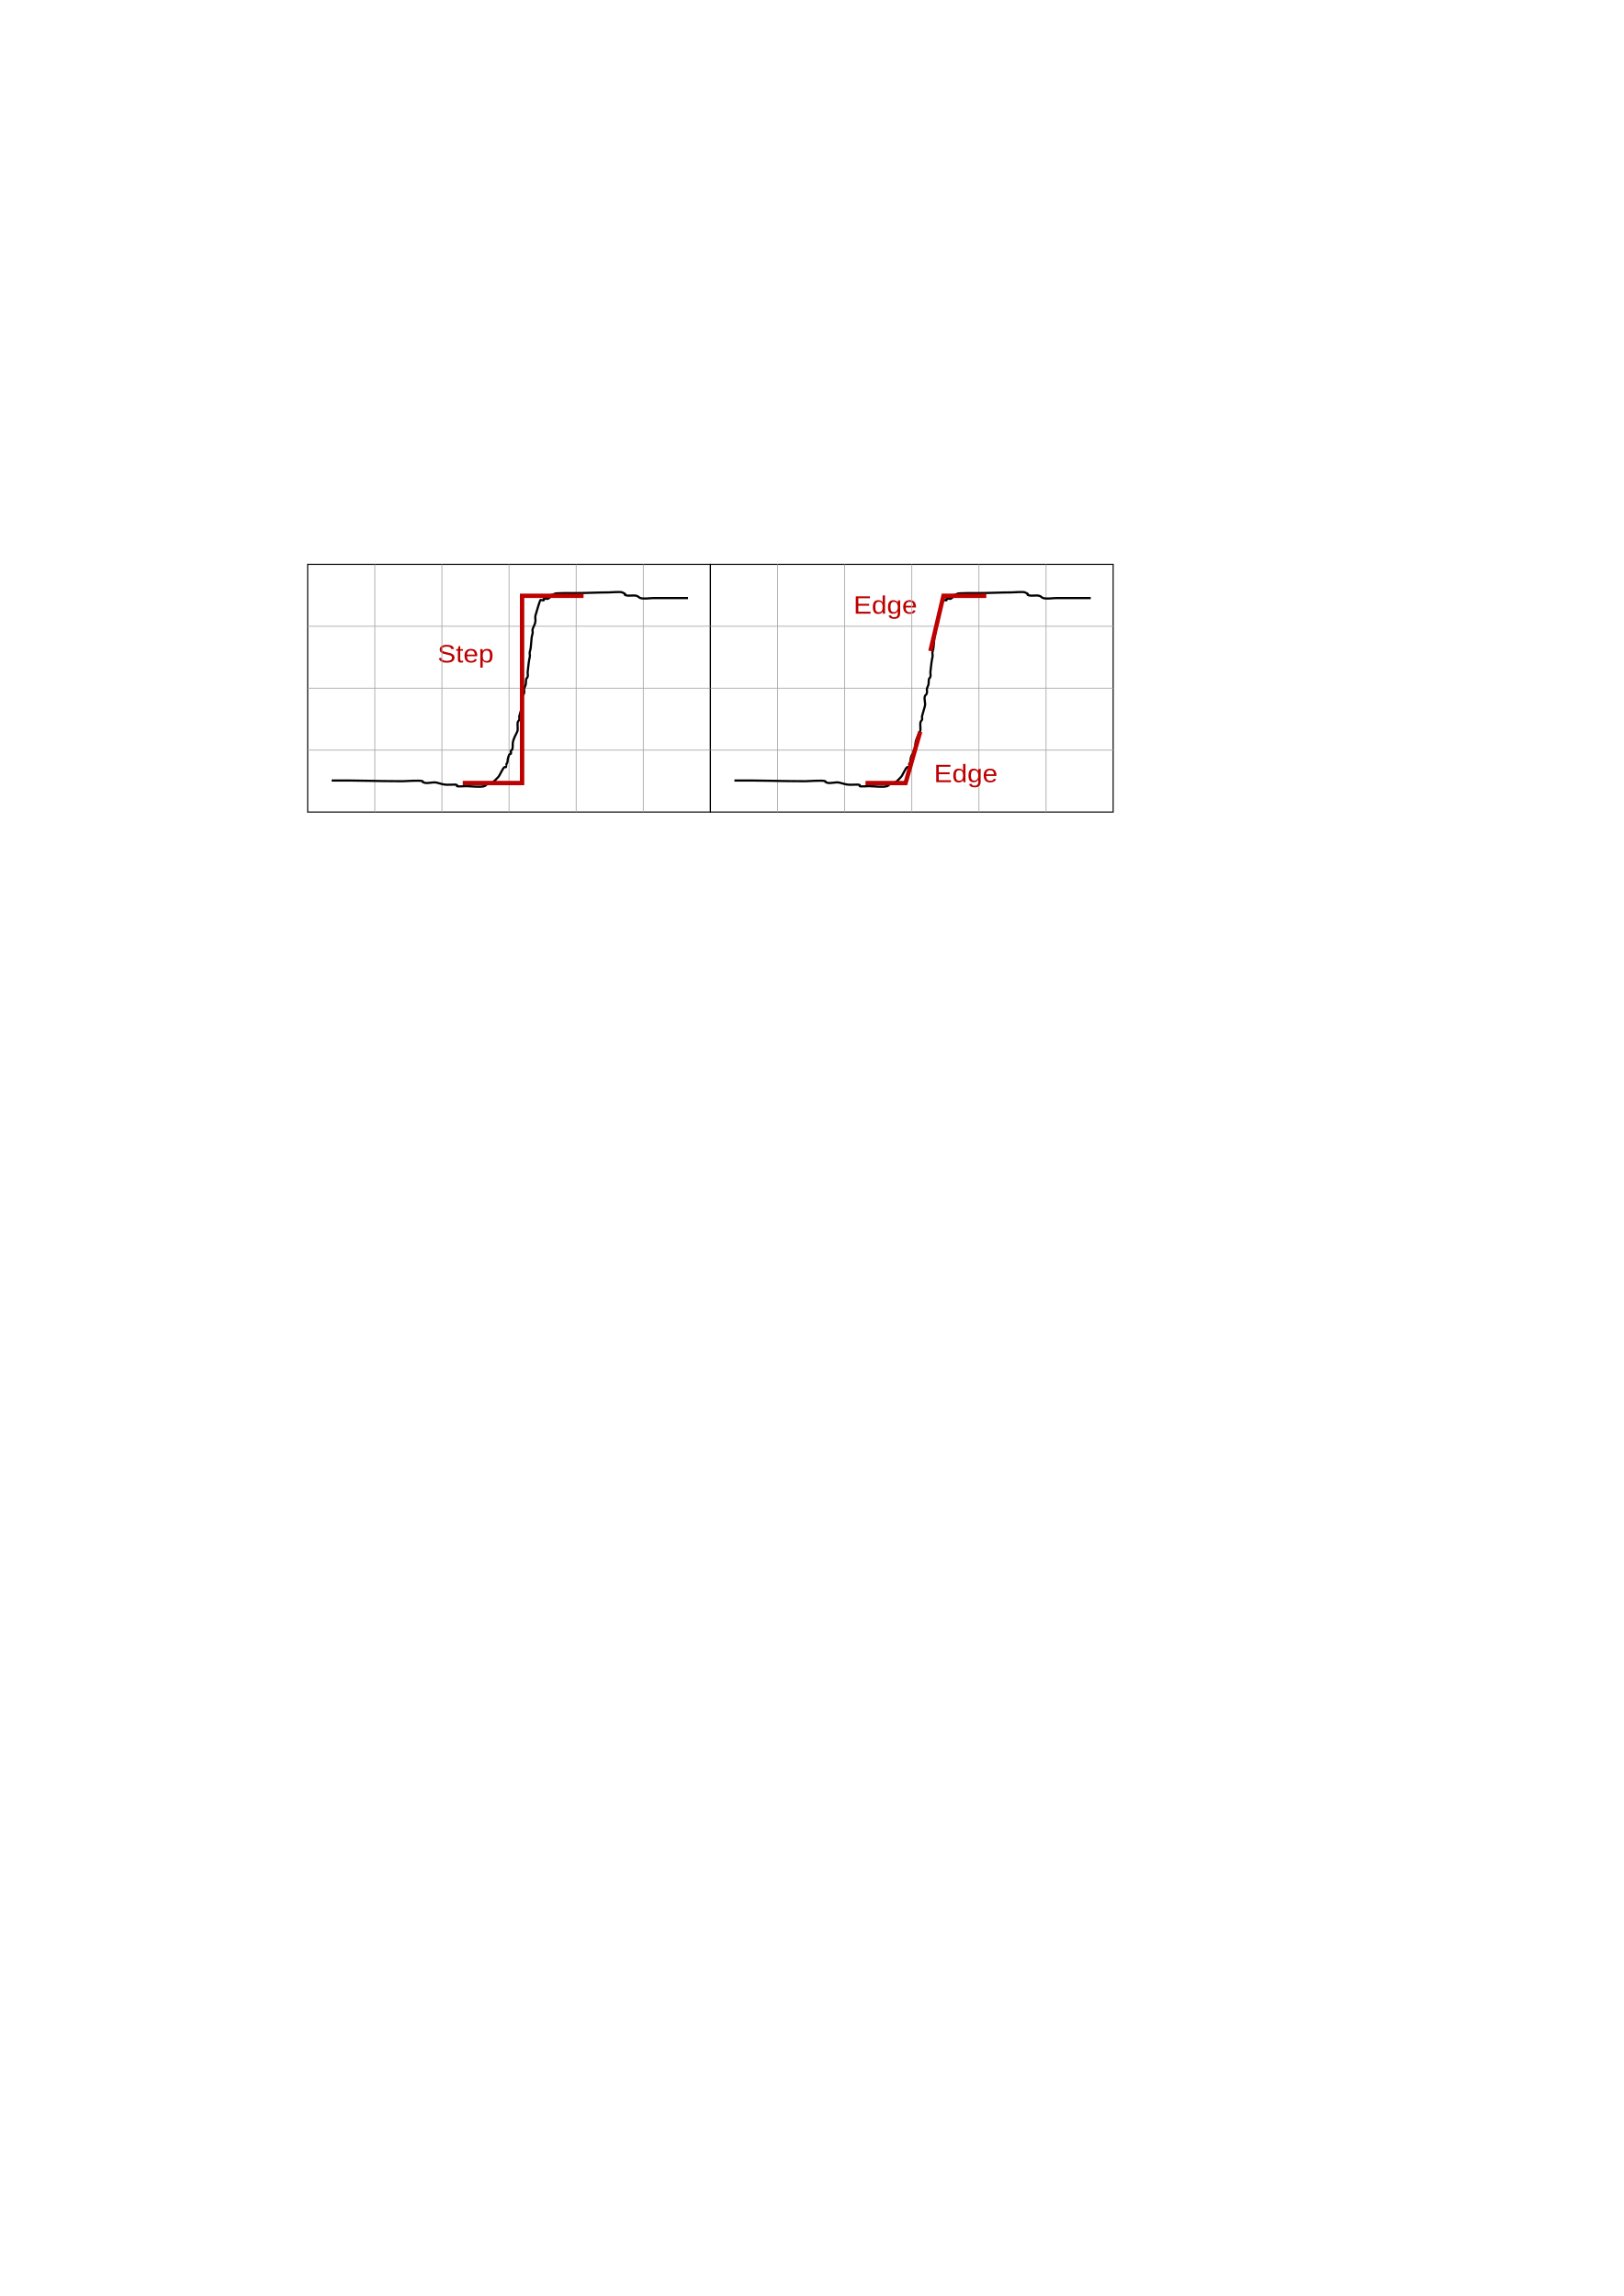
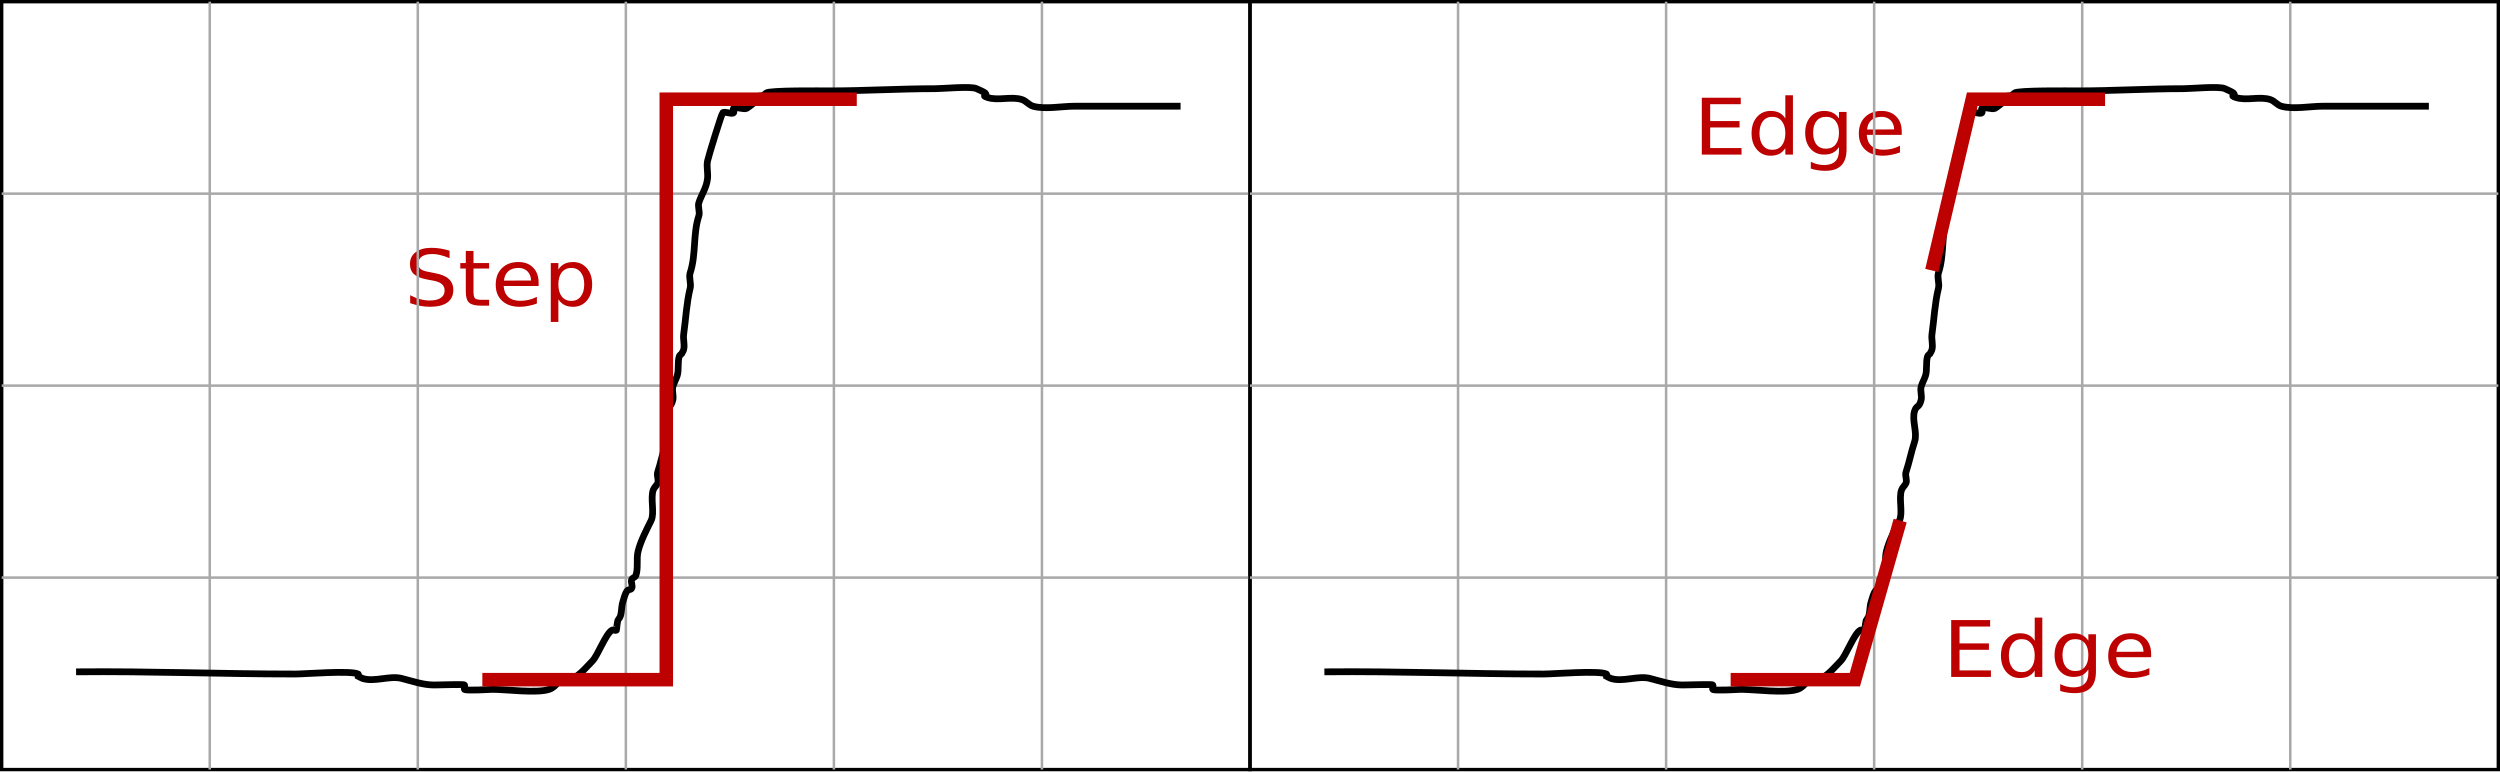
- <svg xmlns="http://www.w3.org/2000/svg" width="744.094" height="1052.362" id="svg2" version="1.1">
+ <svg xmlns="http://www.w3.org/2000/svg" width="369.634" height="114.033" id="svg2" version="1.1">
  <defs id="defs4">
    </defs>
-   <g id="layer1">
+   <g id="layer1" transform="translate(-140.7474,-258.4114)">
    <rect style="color:#000000;fill:none;stroke:#000000;stroke-width:0.5;stroke-linecap:butt;stroke-linejoin:miter;stroke-miterlimit:4;stroke-opacity:1;stroke-dasharray:none;stroke-dashoffset:0;marker:none;visibility:visible;display:inline;overflow:visible;enable-background:accumulate" id="rect2818" width="184.567" height="113.533" x="140.997" y="258.661" />
-     <text xml:space="preserve" style="font-size:12px;font-style:normal;font-variant:normal;font-weight:normal;font-stretch:normal;text-align:start;line-height:125%;writing-mode:lr-tb;text-anchor:start;fill:#bd0000;font-family:Liberation Sans;-inkscape-font-specification:Liberation Sans" x="192.624" y="316.073" id="text2824" transform="scale(1.041049,0.9605696)">
+     <text xml:space="preserve" style="font-size:12px;font-style:normal;font-variant:normal;font-weight:normal;font-stretch:normal;text-align:start;line-height:125%;writing-mode:lr-tb;text-anchor:start;fill:#bd0000;font-family:DejaVu Sans;-inkscape-font-specification:DejaVu Sans" x="192.624" y="316.073" id="text2824" transform="scale(1.041049,0.9605696)">
      <tspan id="tspan2826" x="192.624" y="316.073">Step</tspan>
    </text>
    <path style="color:#000000;fill:none;stroke:#a9a9a9;stroke-width:0.375;stroke-linecap:butt;stroke-linejoin:miter;stroke-miterlimit:4;stroke-opacity:1;stroke-dasharray:none;stroke-dashoffset:0;marker:none;visibility:visible;display:inline;overflow:visible;enable-background:accumulate" d="m 171.759,258.661 0,113.532" id="path3616" />
    <path style="color:#000000;fill:none;stroke:#a9a9a9;stroke-width:0.375;stroke-linecap:butt;stroke-linejoin:miter;stroke-miterlimit:4;stroke-opacity:1;stroke-dasharray:none;stroke-dashoffset:0;marker:none;visibility:visible;display:inline;overflow:visible;enable-background:accumulate" d="m 202.52,258.661 0,113.532" id="path3616-1" />
    <path style="color:#000000;fill:none;stroke:#a9a9a9;stroke-width:0.375;stroke-linecap:butt;stroke-linejoin:miter;stroke-miterlimit:4;stroke-opacity:1;stroke-dasharray:none;stroke-dashoffset:0;marker:none;visibility:visible;display:inline;overflow:visible;enable-background:accumulate" d="m 233.281,258.661 -10e-6,113.532" id="path3616-2" />
    <path style="color:#000000;fill:none;stroke:#a9a9a9;stroke-width:0.375;stroke-linecap:butt;stroke-linejoin:miter;stroke-miterlimit:4;stroke-opacity:1;stroke-dasharray:none;stroke-dashoffset:0;marker:none;visibility:visible;display:inline;overflow:visible;enable-background:accumulate" d="m 264.042,258.661 -10e-6,113.532" id="path3616-9" />
    <path style="color:#000000;fill:none;stroke:#a9a9a9;stroke-width:0.375;stroke-linecap:butt;stroke-linejoin:miter;stroke-miterlimit:4;stroke-opacity:1;stroke-dasharray:none;stroke-dashoffset:0;marker:none;visibility:visible;display:inline;overflow:visible;enable-background:accumulate" d="m 294.803,258.661 0,113.532" id="path3616-12" />
    <path style="color:#000000;fill:none;stroke:#a9a9a9;stroke-width:0.375;stroke-linecap:butt;stroke-linejoin:miter;stroke-miterlimit:4;stroke-opacity:1;stroke-dasharray:none;stroke-dashoffset:0;marker:none;visibility:visible;display:inline;overflow:visible;enable-background:accumulate" d="m 325.564,287.045 -184.567,0" id="path3616-6" />
    <path style="color:#000000;fill:none;stroke:#a9a9a9;stroke-width:0.375;stroke-linecap:butt;stroke-linejoin:miter;stroke-miterlimit:4;stroke-opacity:1;stroke-dasharray:none;stroke-dashoffset:0;marker:none;visibility:visible;display:inline;overflow:visible;enable-background:accumulate" d="m 325.564,315.428 -184.567,0" id="path3616-6-9" />
    <path style="color:#000000;fill:none;stroke:#a9a9a9;stroke-width:0.375;stroke-linecap:butt;stroke-linejoin:miter;stroke-miterlimit:4;stroke-opacity:1;stroke-dasharray:none;stroke-dashoffset:0;marker:none;visibility:visible;display:inline;overflow:visible;enable-background:accumulate" d="m 325.564,343.811 -184.567,0" id="path3616-6-99" />
    <path style="color:#000000;fill:none;stroke:#000000;stroke-width:1;stroke-linecap:butt;stroke-linejoin:miter;stroke-miterlimit:4;stroke-opacity:1;stroke-dasharray:none;stroke-dashoffset:0;marker:none;visibility:visible;display:inline;overflow:visible;enable-background:accumulate" d="m 151.995,357.745 c 11.157,-0.11 21.306,0.324 32.404,0.324 1.468,0 8.202,-0.557 9.304,0 0.096,0.048 0,0.216 0,0.324 0.214,0.108 0.415,0.248 0.642,0.324 1.737,0.585 3.993,-0.45 5.775,0 1.6,0.404 3.178,0.972 4.812,0.972 1.232,0 4.421,-0.143 4.492,0 0.096,0.193 -0.096,0.455 0,0.648 0.118,0.239 4.015,0 4.171,0 2.054,0 6.528,0.611 8.342,0 0.679,-0.229 1.002,-0.689 1.283,-0.972 0.396,-0.4 1.576,-0.31 2.246,-0.648 1.098,-0.555 2.237,-1.936 2.887,-2.593 0.76,-0.767 1.988,-4.084 2.887,-4.538 0.191,-0.097 0.45,0.097 0.642,0 0.056,-0.028 0.078,-1.376 0.321,-1.621 0.554,-0.56 0.34,-1.678 0.642,-2.593 0.182,-0.552 0.296,-1.155 0.642,-1.621 0.143,-0.193 0.509,-0.123 0.642,-0.324 0.237,-0.36 -0.135,-0.887 0,-1.297 0.096,-0.29 0.546,-0.358 0.642,-0.648 0.371,-1.123 0.036,-2.415 0.321,-3.566 0.374,-1.512 1.27,-3.214 1.925,-4.538 0.554,-1.12 -0.14,-3.296 0.321,-4.538 0.135,-0.365 0.469,-0.624 0.642,-0.972 0.216,-0.437 -0.156,-1.148 0,-1.621 0.503,-1.524 0.783,-3.023 1.283,-4.538 0.449,-1.361 -0.449,-3.177 0,-4.538 0.301,-0.911 0.657,-0.387 0.962,-1.621 0.151,-0.61 -0.151,-1.335 0,-1.945 0.114,-0.461 0.465,-1.087 0.642,-1.621 0.288,-0.872 0.03,-2.037 0.321,-2.917 0.048,-0.145 0.214,-0.216 0.321,-0.324 0.107,-0.216 0.263,-0.414 0.321,-0.648 0.182,-0.734 -0.106,-1.52 0,-2.269 0.319,-2.259 0.416,-4.599 0.962,-6.807 0.173,-0.699 -0.225,-1.588 0,-2.269 0.9,-2.729 0.39,-5.719 1.283,-8.428 0.193,-0.583 -0.192,-1.361 0,-1.945 0.429,-1.299 1.128,-2.154 1.283,-3.566 0.095,-0.859 -0.168,-1.746 0,-2.593 0.129,-0.653 2.065,-6.949 2.246,-7.131 0.267,-0.27 1.337,0.27 1.604,0 0.151,-0.153 -0.151,-0.495 0,-0.648 0.308,-0.311 1.52,0.205 1.925,0 0.232,-0.117 1.17,-0.858 1.283,-0.972 0.151,-0.153 -0.191,-0.552 0,-0.648 0.924,-0.467 0.884,0.08 1.604,-0.648 0.419,-0.423 8.335,-0.324 9.304,-0.324 5.383,0 10.397,-0.324 15.721,-0.324 1.15,0 5.305,-0.4 6.096,0 0.252,0.127 1.136,0.499 1.283,0.648 0.428,0.432 -0.681,0.311 0.321,0.648 1.589,0.535 3.534,-0.214 5.133,0.324 0.592,0.199 1.005,0.799 1.604,0.972 1.721,0.497 4.291,0 6.096,0 5.24,0 10.48,0 15.721,0" id="path2854" />
    <path style="color:#000000;fill:none;stroke:#bd0000;stroke-width:2;stroke-linecap:butt;stroke-linejoin:miter;stroke-miterlimit:4;stroke-opacity:1;stroke-dasharray:none;stroke-dashoffset:0;marker:none;visibility:visible;display:inline;overflow:visible;enable-background:accumulate" d="m 212.065,358.902 27.195,0 0,-85.82 28.164,0" id="path2866" />
    <rect style="color:#000000;fill:none;stroke:#000000;stroke-width:0.5;stroke-linecap:butt;stroke-linejoin:miter;stroke-miterlimit:4;stroke-opacity:1;stroke-dasharray:none;stroke-dashoffset:0;marker:none;visibility:visible;display:inline;overflow:visible;enable-background:accumulate" id="rect2818-9" width="184.567" height="113.533" x="325.564" y="258.661" />
-     <text xml:space="preserve" style="font-size:12px;font-style:normal;font-variant:normal;font-weight:normal;font-stretch:normal;text-align:start;line-height:125%;writing-mode:lr-tb;text-anchor:start;fill:#bd0000;font-family:Liberation Sans;-inkscape-font-specification:Liberation Sans" x="375.723" y="292.815" id="text2824-2" transform="scale(1.041049,0.9605696)">
+     <text xml:space="preserve" style="font-size:12px;font-style:normal;font-variant:normal;font-weight:normal;font-stretch:normal;text-align:start;line-height:125%;writing-mode:lr-tb;text-anchor:start;fill:#bd0000;font-family:DejaVu Sans;-inkscape-font-specification:DejaVu Sans" x="375.723" y="292.815" id="text2824-2" transform="scale(1.041049,0.9605696)">
      <tspan id="tspan2826-8" x="375.723" y="292.815">Edge</tspan>
    </text>
    <path style="color:#000000;fill:none;stroke:#a9a9a9;stroke-width:0.375;stroke-linecap:butt;stroke-linejoin:miter;stroke-miterlimit:4;stroke-opacity:1;stroke-dasharray:none;stroke-dashoffset:0;marker:none;visibility:visible;display:inline;overflow:visible;enable-background:accumulate" d="m 356.325,258.661 0,113.532" id="path3616-3" />
    <path style="color:#000000;fill:none;stroke:#a9a9a9;stroke-width:0.375;stroke-linecap:butt;stroke-linejoin:miter;stroke-miterlimit:4;stroke-opacity:1;stroke-dasharray:none;stroke-dashoffset:0;marker:none;visibility:visible;display:inline;overflow:visible;enable-background:accumulate" d="m 387.087,258.661 0,113.532" id="path3616-1-0" />
    <path style="color:#000000;fill:none;stroke:#a9a9a9;stroke-width:0.375;stroke-linecap:butt;stroke-linejoin:miter;stroke-miterlimit:4;stroke-opacity:1;stroke-dasharray:none;stroke-dashoffset:0;marker:none;visibility:visible;display:inline;overflow:visible;enable-background:accumulate" d="m 417.848,258.661 -10e-6,113.532" id="path3616-2-1" />
    <path style="color:#000000;fill:none;stroke:#a9a9a9;stroke-width:0.375;stroke-linecap:butt;stroke-linejoin:miter;stroke-miterlimit:4;stroke-opacity:1;stroke-dasharray:none;stroke-dashoffset:0;marker:none;visibility:visible;display:inline;overflow:visible;enable-background:accumulate" d="m 448.609,258.661 -10e-6,113.532" id="path3616-9-7" />
    <path style="color:#000000;fill:none;stroke:#a9a9a9;stroke-width:0.375;stroke-linecap:butt;stroke-linejoin:miter;stroke-miterlimit:4;stroke-opacity:1;stroke-dasharray:none;stroke-dashoffset:0;marker:none;visibility:visible;display:inline;overflow:visible;enable-background:accumulate" d="m 479.37,258.661 0,113.532" id="path3616-12-8" />
    <path style="color:#000000;fill:none;stroke:#a9a9a9;stroke-width:0.375;stroke-linecap:butt;stroke-linejoin:miter;stroke-miterlimit:4;stroke-opacity:1;stroke-dasharray:none;stroke-dashoffset:0;marker:none;visibility:visible;display:inline;overflow:visible;enable-background:accumulate" d="m 510.131,287.045 -184.567,0" id="path3616-6-91" />
    <path style="color:#000000;fill:none;stroke:#a9a9a9;stroke-width:0.375;stroke-linecap:butt;stroke-linejoin:miter;stroke-miterlimit:4;stroke-opacity:1;stroke-dasharray:none;stroke-dashoffset:0;marker:none;visibility:visible;display:inline;overflow:visible;enable-background:accumulate" d="m 510.131,315.428 -184.567,0" id="path3616-6-9-5" />
    <path style="color:#000000;fill:none;stroke:#a9a9a9;stroke-width:0.375;stroke-linecap:butt;stroke-linejoin:miter;stroke-miterlimit:4;stroke-opacity:1;stroke-dasharray:none;stroke-dashoffset:0;marker:none;visibility:visible;display:inline;overflow:visible;enable-background:accumulate" d="m 510.131,343.811 -184.567,0" id="path3616-6-99-4" />
    <path style="color:#000000;fill:none;stroke:#000000;stroke-width:1;stroke-linecap:butt;stroke-linejoin:miter;stroke-miterlimit:4;stroke-opacity:1;stroke-dasharray:none;stroke-dashoffset:0;marker:none;visibility:visible;display:inline;overflow:visible;enable-background:accumulate" d="m 336.561,357.745 c 11.157,-0.11 21.306,0.324 32.404,0.324 1.468,0 8.202,-0.557 9.304,0 0.096,0.048 0,0.216 0,0.324 0.214,0.108 0.415,0.248 0.642,0.324 1.737,0.585 3.993,-0.45 5.775,0 1.6,0.404 3.178,0.972 4.812,0.972 1.232,0 4.421,-0.143 4.492,0 0.096,0.193 -0.096,0.455 0,0.648 0.118,0.239 4.015,0 4.171,0 2.054,0 6.528,0.611 8.342,0 0.679,-0.229 1.002,-0.689 1.283,-0.972 0.396,-0.4 1.576,-0.31 2.246,-0.648 1.098,-0.555 2.237,-1.936 2.887,-2.593 0.76,-0.767 1.988,-4.084 2.887,-4.538 0.191,-0.097 0.45,0.097 0.642,0 0.056,-0.028 0.078,-1.376 0.321,-1.621 0.554,-0.56 0.34,-1.678 0.642,-2.593 0.182,-0.552 0.296,-1.155 0.642,-1.621 0.143,-0.193 0.509,-0.123 0.642,-0.324 0.237,-0.36 -0.135,-0.887 0,-1.297 0.096,-0.29 0.546,-0.358 0.642,-0.648 0.371,-1.123 0.036,-2.415 0.321,-3.566 0.374,-1.512 1.27,-3.214 1.925,-4.538 0.554,-1.12 -0.14,-3.296 0.321,-4.538 0.135,-0.365 0.469,-0.624 0.642,-0.972 0.216,-0.437 -0.156,-1.148 0,-1.621 0.503,-1.524 0.783,-3.023 1.283,-4.538 0.449,-1.361 -0.449,-3.177 0,-4.538 0.301,-0.911 0.657,-0.387 0.962,-1.621 0.151,-0.61 -0.151,-1.335 0,-1.945 0.114,-0.461 0.465,-1.087 0.642,-1.621 0.288,-0.872 0.03,-2.037 0.321,-2.917 0.048,-0.145 0.214,-0.216 0.321,-0.324 0.107,-0.216 0.263,-0.414 0.321,-0.648 0.182,-0.734 -0.106,-1.52 0,-2.269 0.319,-2.259 0.416,-4.599 0.962,-6.807 0.173,-0.699 -0.225,-1.588 0,-2.269 0.9,-2.729 0.39,-5.719 1.283,-8.428 0.193,-0.583 -0.193,-1.361 0,-1.945 0.429,-1.299 1.128,-2.154 1.283,-3.566 0.095,-0.859 -0.168,-1.746 0,-2.593 0.129,-0.653 2.065,-6.949 2.246,-7.131 0.267,-0.27 1.337,0.27 1.604,0 0.151,-0.153 -0.151,-0.495 0,-0.648 0.308,-0.311 1.52,0.205 1.925,0 0.232,-0.117 1.17,-0.858 1.283,-0.972 0.151,-0.153 -0.191,-0.552 0,-0.648 0.924,-0.467 0.884,0.08 1.604,-0.648 0.419,-0.423 8.335,-0.324 9.304,-0.324 5.383,0 10.397,-0.324 15.721,-0.324 1.15,0 5.305,-0.4 6.096,0 0.252,0.127 1.136,0.499 1.283,0.648 0.428,0.432 -0.681,0.311 0.321,0.648 1.589,0.535 3.534,-0.214 5.133,0.324 0.592,0.199 1.005,0.799 1.604,0.972 1.721,0.497 4.291,0 6.096,0 5.24,0 10.48,0 15.721,0" id="path2854-9" />
    <path style="color:#000000;fill:none;stroke:#bd0000;stroke-width:2;stroke-linecap:butt;stroke-linejoin:miter;stroke-miterlimit:4;stroke-opacity:1;stroke-dasharray:none;stroke-dashoffset:0;marker:none;visibility:visible;display:inline;overflow:visible;enable-background:accumulate" d="m 426.377,298.398 5.979,-25.316 19.634,0 m -55.359,85.82 18.361,0 6.702,-23.516" id="path2866-2" />
-     <text id="text3698" y="373.212" x="411.14" style="font-size:12px;font-style:normal;font-variant:normal;font-weight:normal;font-stretch:normal;text-align:start;line-height:125%;writing-mode:lr;text-anchor:start;fill:#bd0000;font-family:Liberation Sans;-inkscape-font-specification:Liberation Sans" xml:space="preserve" transform="scale(1.041049,0.9605695)">
+     <text id="text3698" y="373.212" x="411.14" style="font-size:12px;font-style:normal;font-variant:normal;font-weight:normal;font-stretch:normal;text-align:start;line-height:125%;writing-mode:lr-tb;text-anchor:start;fill:#bd0000;font-family:DejaVu Sans;-inkscape-font-specification:DejaVu Sans" xml:space="preserve" transform="scale(1.041049,0.9605695)">
      <tspan y="373.212" x="411.14" id="tspan3700">Edge</tspan>
    </text>
  </g>
</svg>
